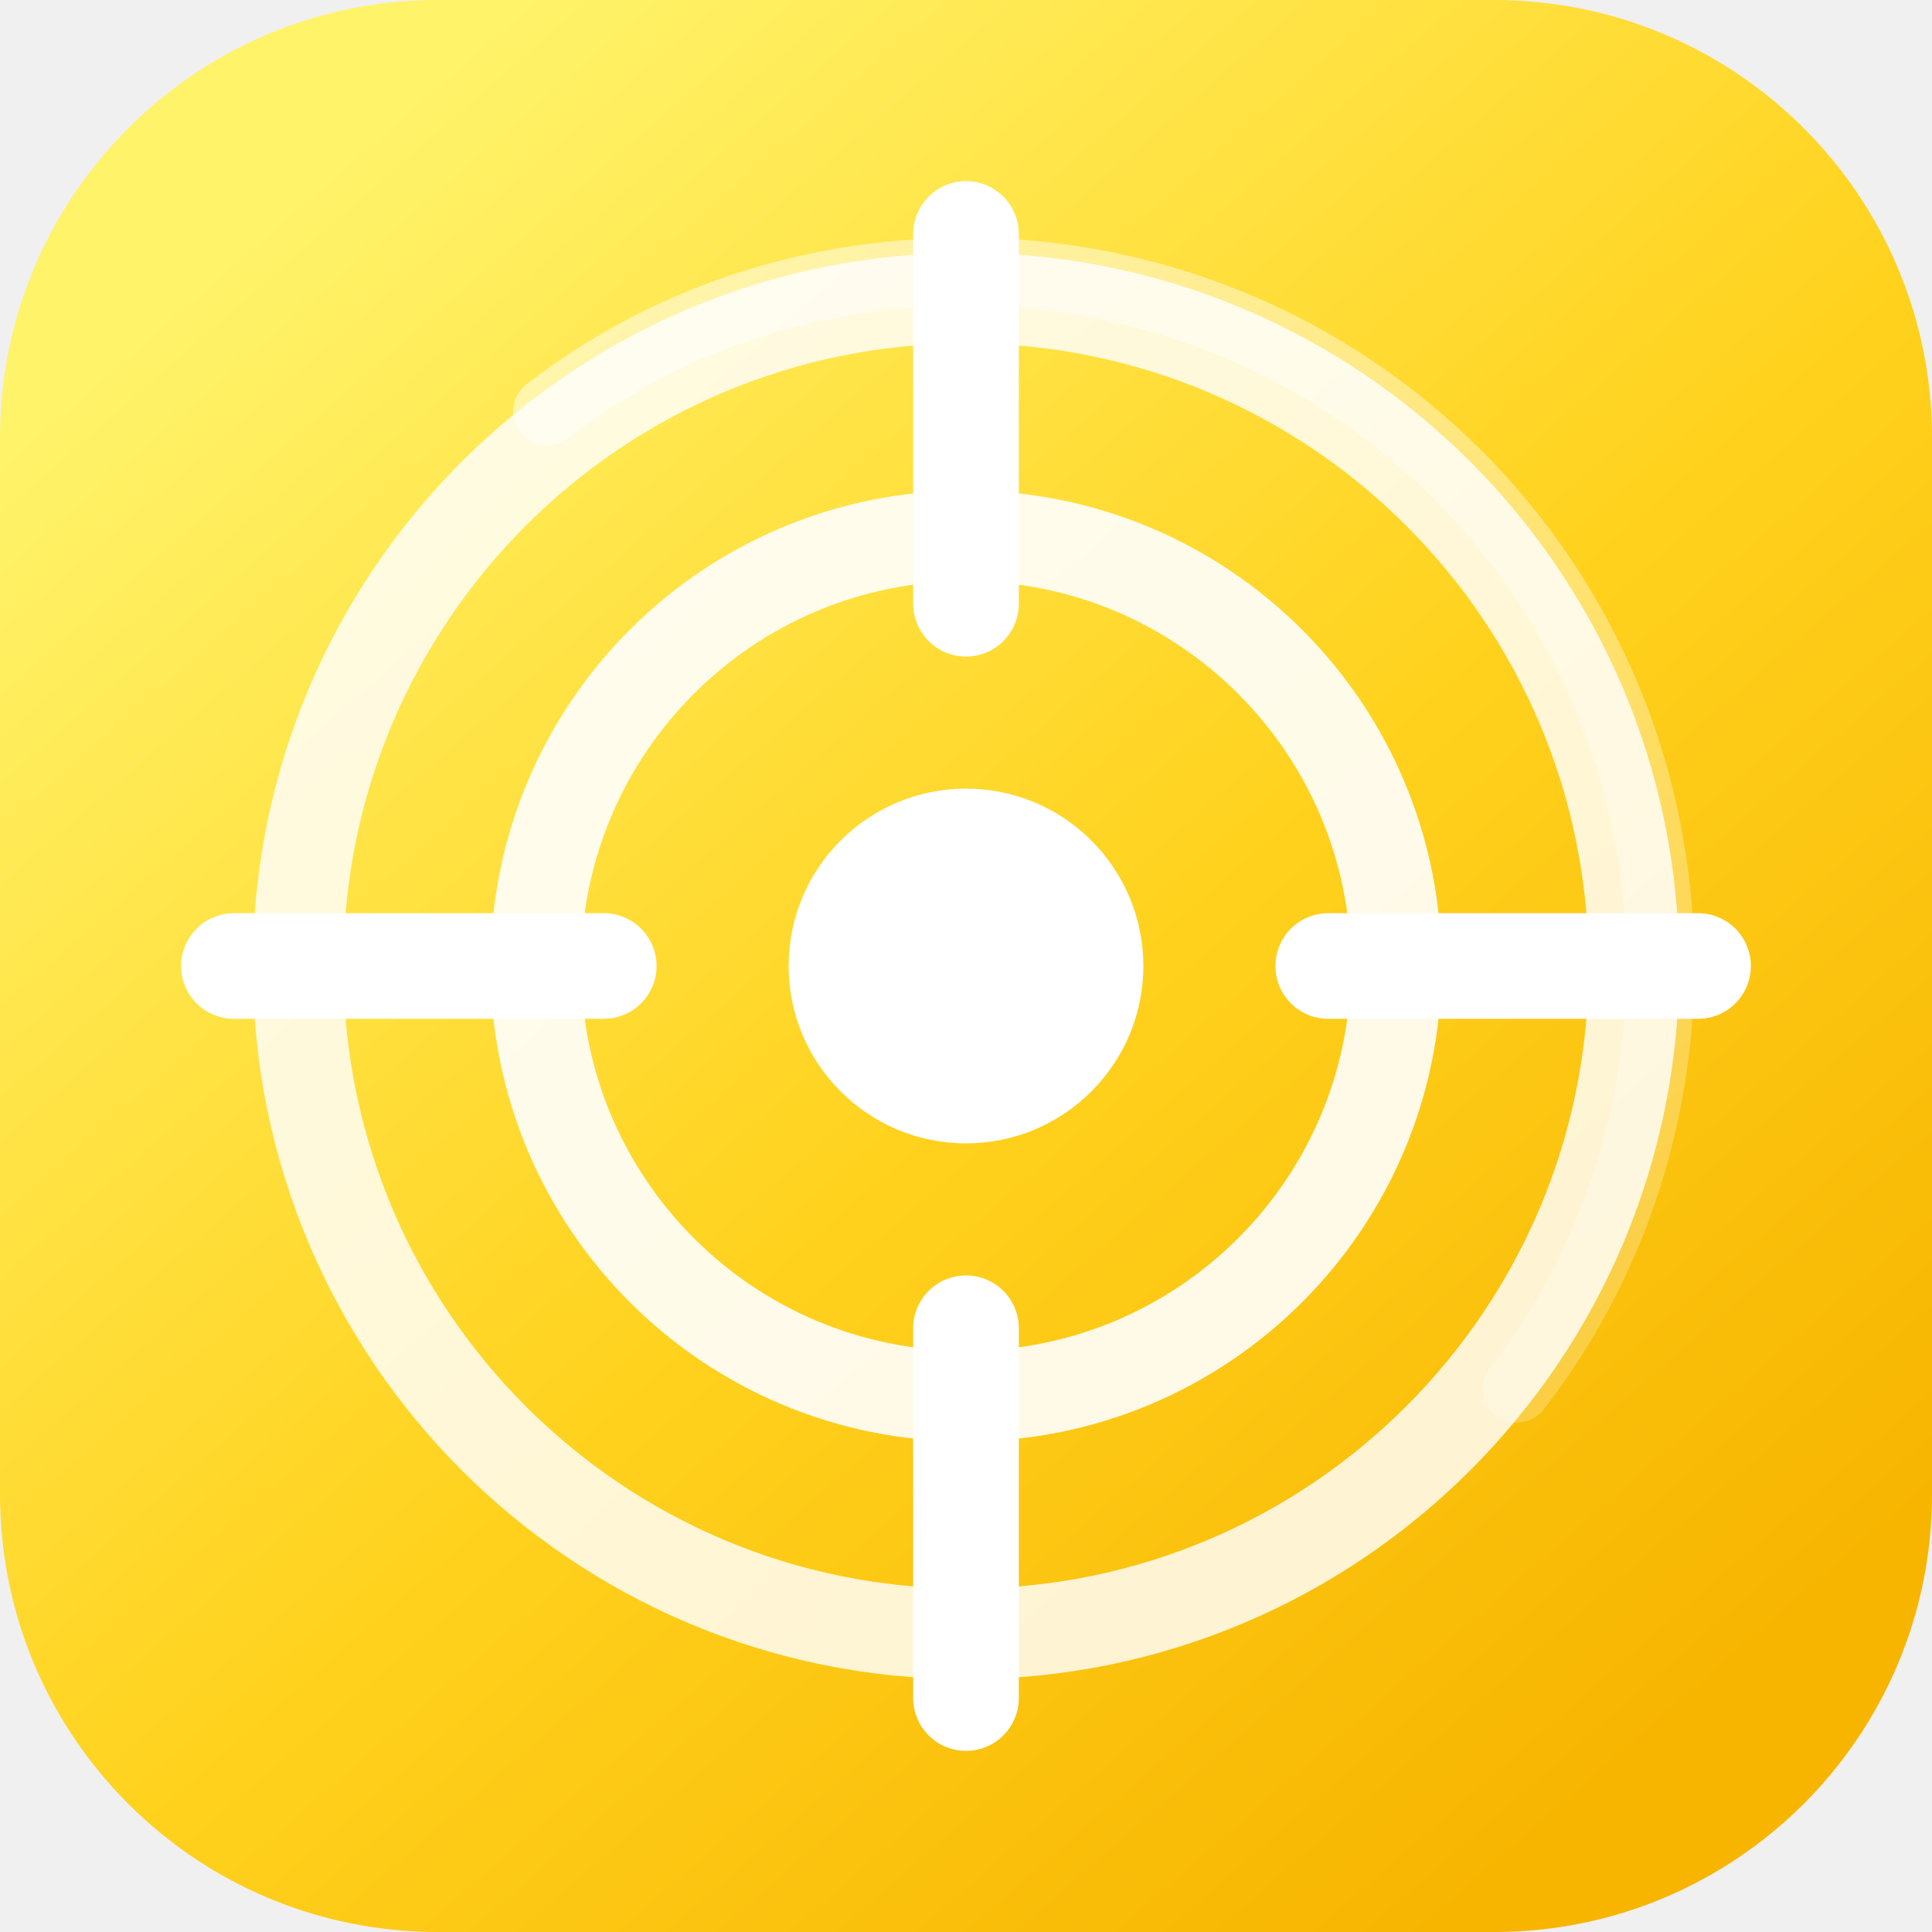
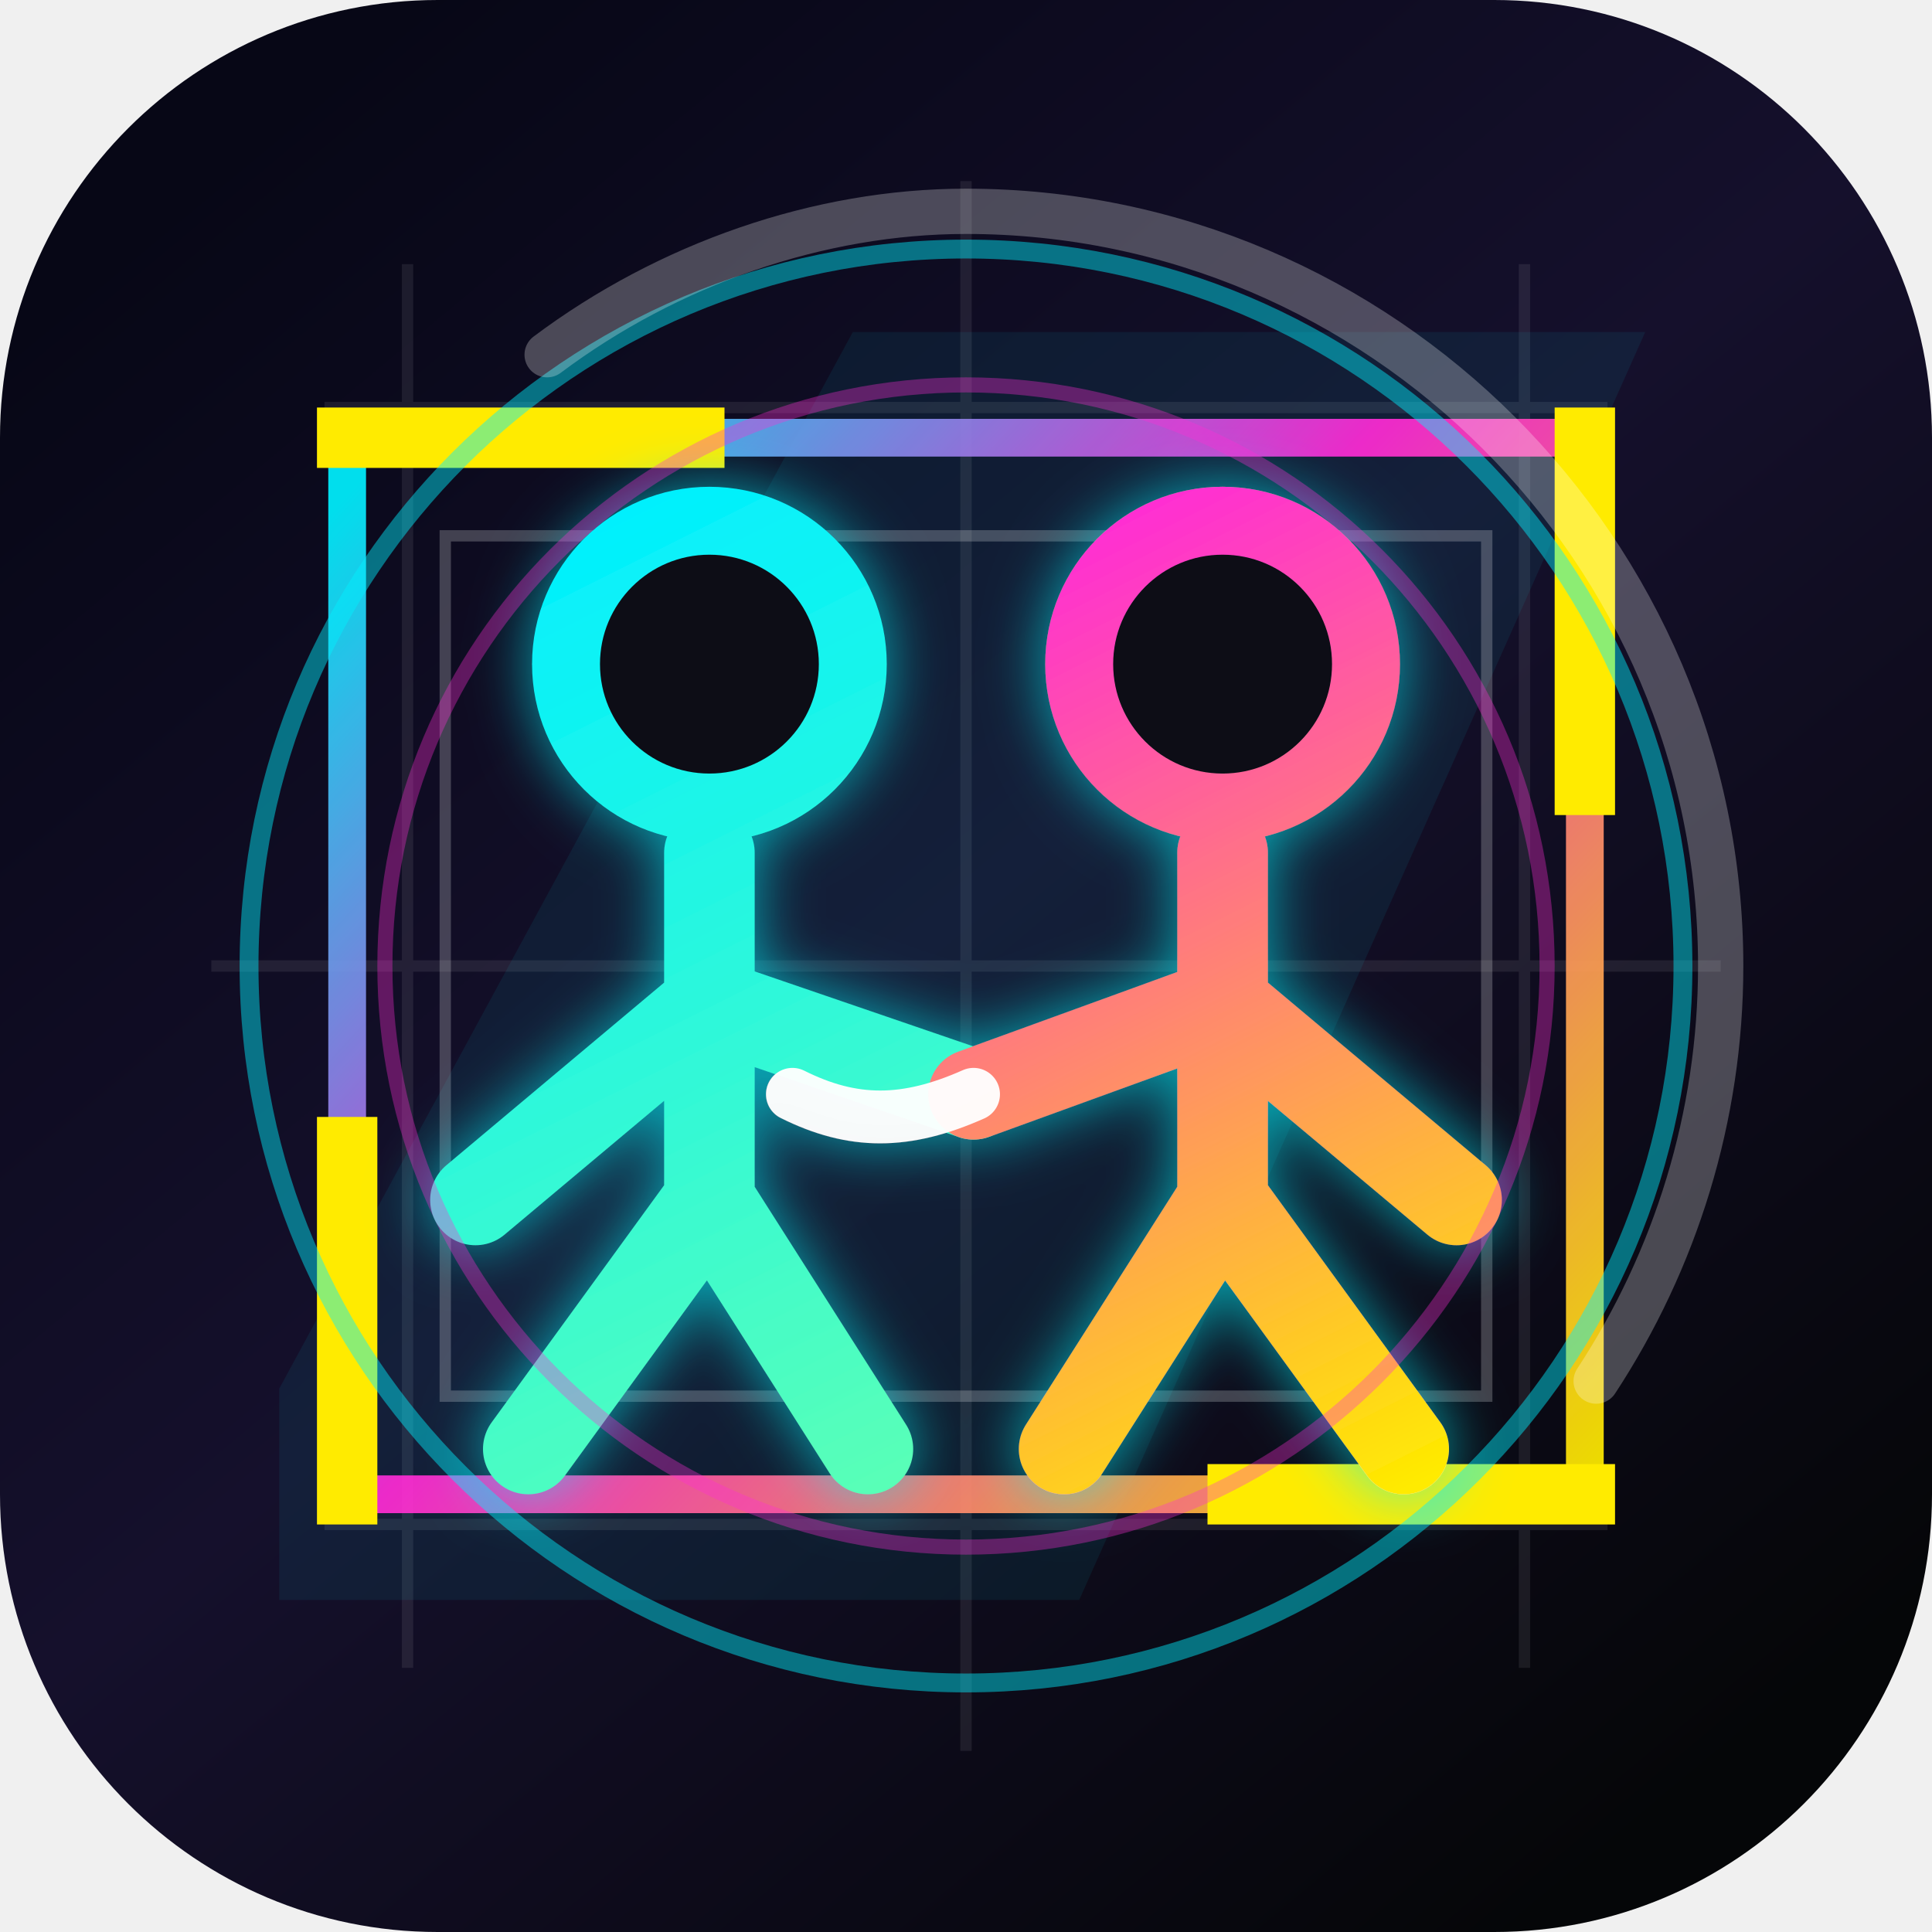
<svg xmlns="http://www.w3.org/2000/svg" viewBox="0 0 512 512">
  <defs>
-     <linearGradient id="bg" x1="76" y1="52" x2="436" y2="464" gradientUnits="userSpaceOnUse">
-       <stop stop-color="#fff36a" />
-       <stop offset="0.54" stop-color="#ffd21e" />
-       <stop offset="1" stop-color="#f7b500" />
+     <linearGradient id="bg" x1="70" y1="32" x2="442" y2="480" gradientUnits="userSpaceOnUse">
+       <stop stop-color="#070716" />
+       <stop offset="0.48" stop-color="#15102c" />
+       <stop offset="1" stop-color="#050608" />
    </linearGradient>
-     <linearGradient id="shine" x1="140" y1="80" x2="372" y2="432" gradientUnits="userSpaceOnUse">
-       <stop stop-color="#ffffff" stop-opacity="0.95" />
-       <stop offset="1" stop-color="#ffffff" stop-opacity="0.38" />
+     <linearGradient id="neon" x1="104" y1="118" x2="410" y2="402" gradientUnits="userSpaceOnUse">
+       <stop stop-color="#00f0ff" />
+       <stop offset="0.45" stop-color="#ff2bd6" />
+       <stop offset="1" stop-color="#ffeb00" />
    </linearGradient>
+     <linearGradient id="personA" x1="126" y1="148" x2="246" y2="388" gradientUnits="userSpaceOnUse">
+       <stop stop-color="#00f0ff" />
+       <stop offset="1" stop-color="#59ffb7" />
+     </linearGradient>
+     <linearGradient id="personB" x1="266" y1="148" x2="386" y2="388" gradientUnits="userSpaceOnUse">
+       <stop stop-color="#ff2bd6" />
+       <stop offset="1" stop-color="#ffeb00" />
+     </linearGradient>
+     <filter id="glow" x="-40%" y="-40%" width="180%" height="180%">
+       <feGaussianBlur stdDeviation="8" result="blur" />
+       <feColorMatrix in="blur" type="matrix" values="0 0 0 0 0 0 0 0 0 0.94 0 0 0 0 1 0 0 0 0.65 0" result="cyanGlow" />
+       <feMerge>
+         <feMergeNode in="cyanGlow" />
+         <feMergeNode in="SourceGraphic" />
+       </feMerge>
+     </filter>
  </defs>
  <rect width="512" height="512" rx="116" fill="url(#bg)" />
-   <circle cx="256" cy="256" r="177" fill="none" stroke="#ffffff" stroke-width="24" opacity="0.82" />
-   <circle cx="256" cy="256" r="114" fill="none" stroke="#ffffff" stroke-width="24" opacity="0.9" />
-   <circle cx="256" cy="256" r="47" fill="#ffffff" />
-   <path d="M256 62v98M256 352v98M62 256h98M352 256h98" fill="none" stroke="#ffffff" stroke-width="28" stroke-linecap="round" />
-   <path d="M145 109c31-24 69-37 111-37 102 0 184 82 184 184 0 42-14 81-38 112" fill="none" stroke="url(#shine)" stroke-width="18" stroke-linecap="round" opacity="0.55" />
+   <path d="M86 108h340M56 256h400M86 404h340M108 70v372M256 48v416M404 70v372" fill="none" stroke="#ffffff" stroke-width="3" opacity="0.08" />
+   <path d="M74 368 226 88h210L286 424H74Z" fill="#00f0ff" opacity="0.07" />
+   <path d="M92 116h328v280H92Z" fill="none" stroke="url(#neon)" stroke-width="10" opacity="0.92" />
+   <path d="M118 142h276v228H118Z" fill="none" stroke="#ffffff" stroke-width="3" opacity="0.22" />
+   <path d="M92 116h92M328 396h92M420 116v92M92 304v92" fill="none" stroke="#ffeb00" stroke-width="16" stroke-linecap="square" />
+   <g filter="url(#glow)" stroke-linecap="round" stroke-linejoin="round">
+     <circle cx="188" cy="176" r="38" fill="#071017" stroke="url(#personA)" stroke-width="18" />
+     <path d="M188 226v92M188 266l-62 52M188 266l70 24M188 318l-48 66M188 318l42 66" fill="none" stroke="url(#personA)" stroke-width="24" />
+     <circle cx="324" cy="176" r="38" fill="#071017" stroke="url(#personB)" stroke-width="18" />
+     <path d="M324 226v92M324 266l62 52M324 266l-66 24M324 318l48 66M324 318l-42 66" fill="none" stroke="url(#personB)" stroke-width="24" />
+     <path d="M258 290c-18 8-32 8-48 0" fill="none" stroke="#ffffff" stroke-width="14" opacity="0.96" />
+   </g>
+   <circle cx="256" cy="256" r="190" fill="none" stroke="#00f0ff" stroke-width="5" opacity="0.45" />
+   <circle cx="256" cy="256" r="154" fill="none" stroke="#ff2bd6" stroke-width="4" opacity="0.34" />
+   <path d="M145 94c32-24 72-38 111-38 110 0 200 90 200 200 0 40-12 78-33 110" fill="none" stroke="#ffffff" stroke-width="12" stroke-linecap="round" opacity="0.26" />
</svg>
